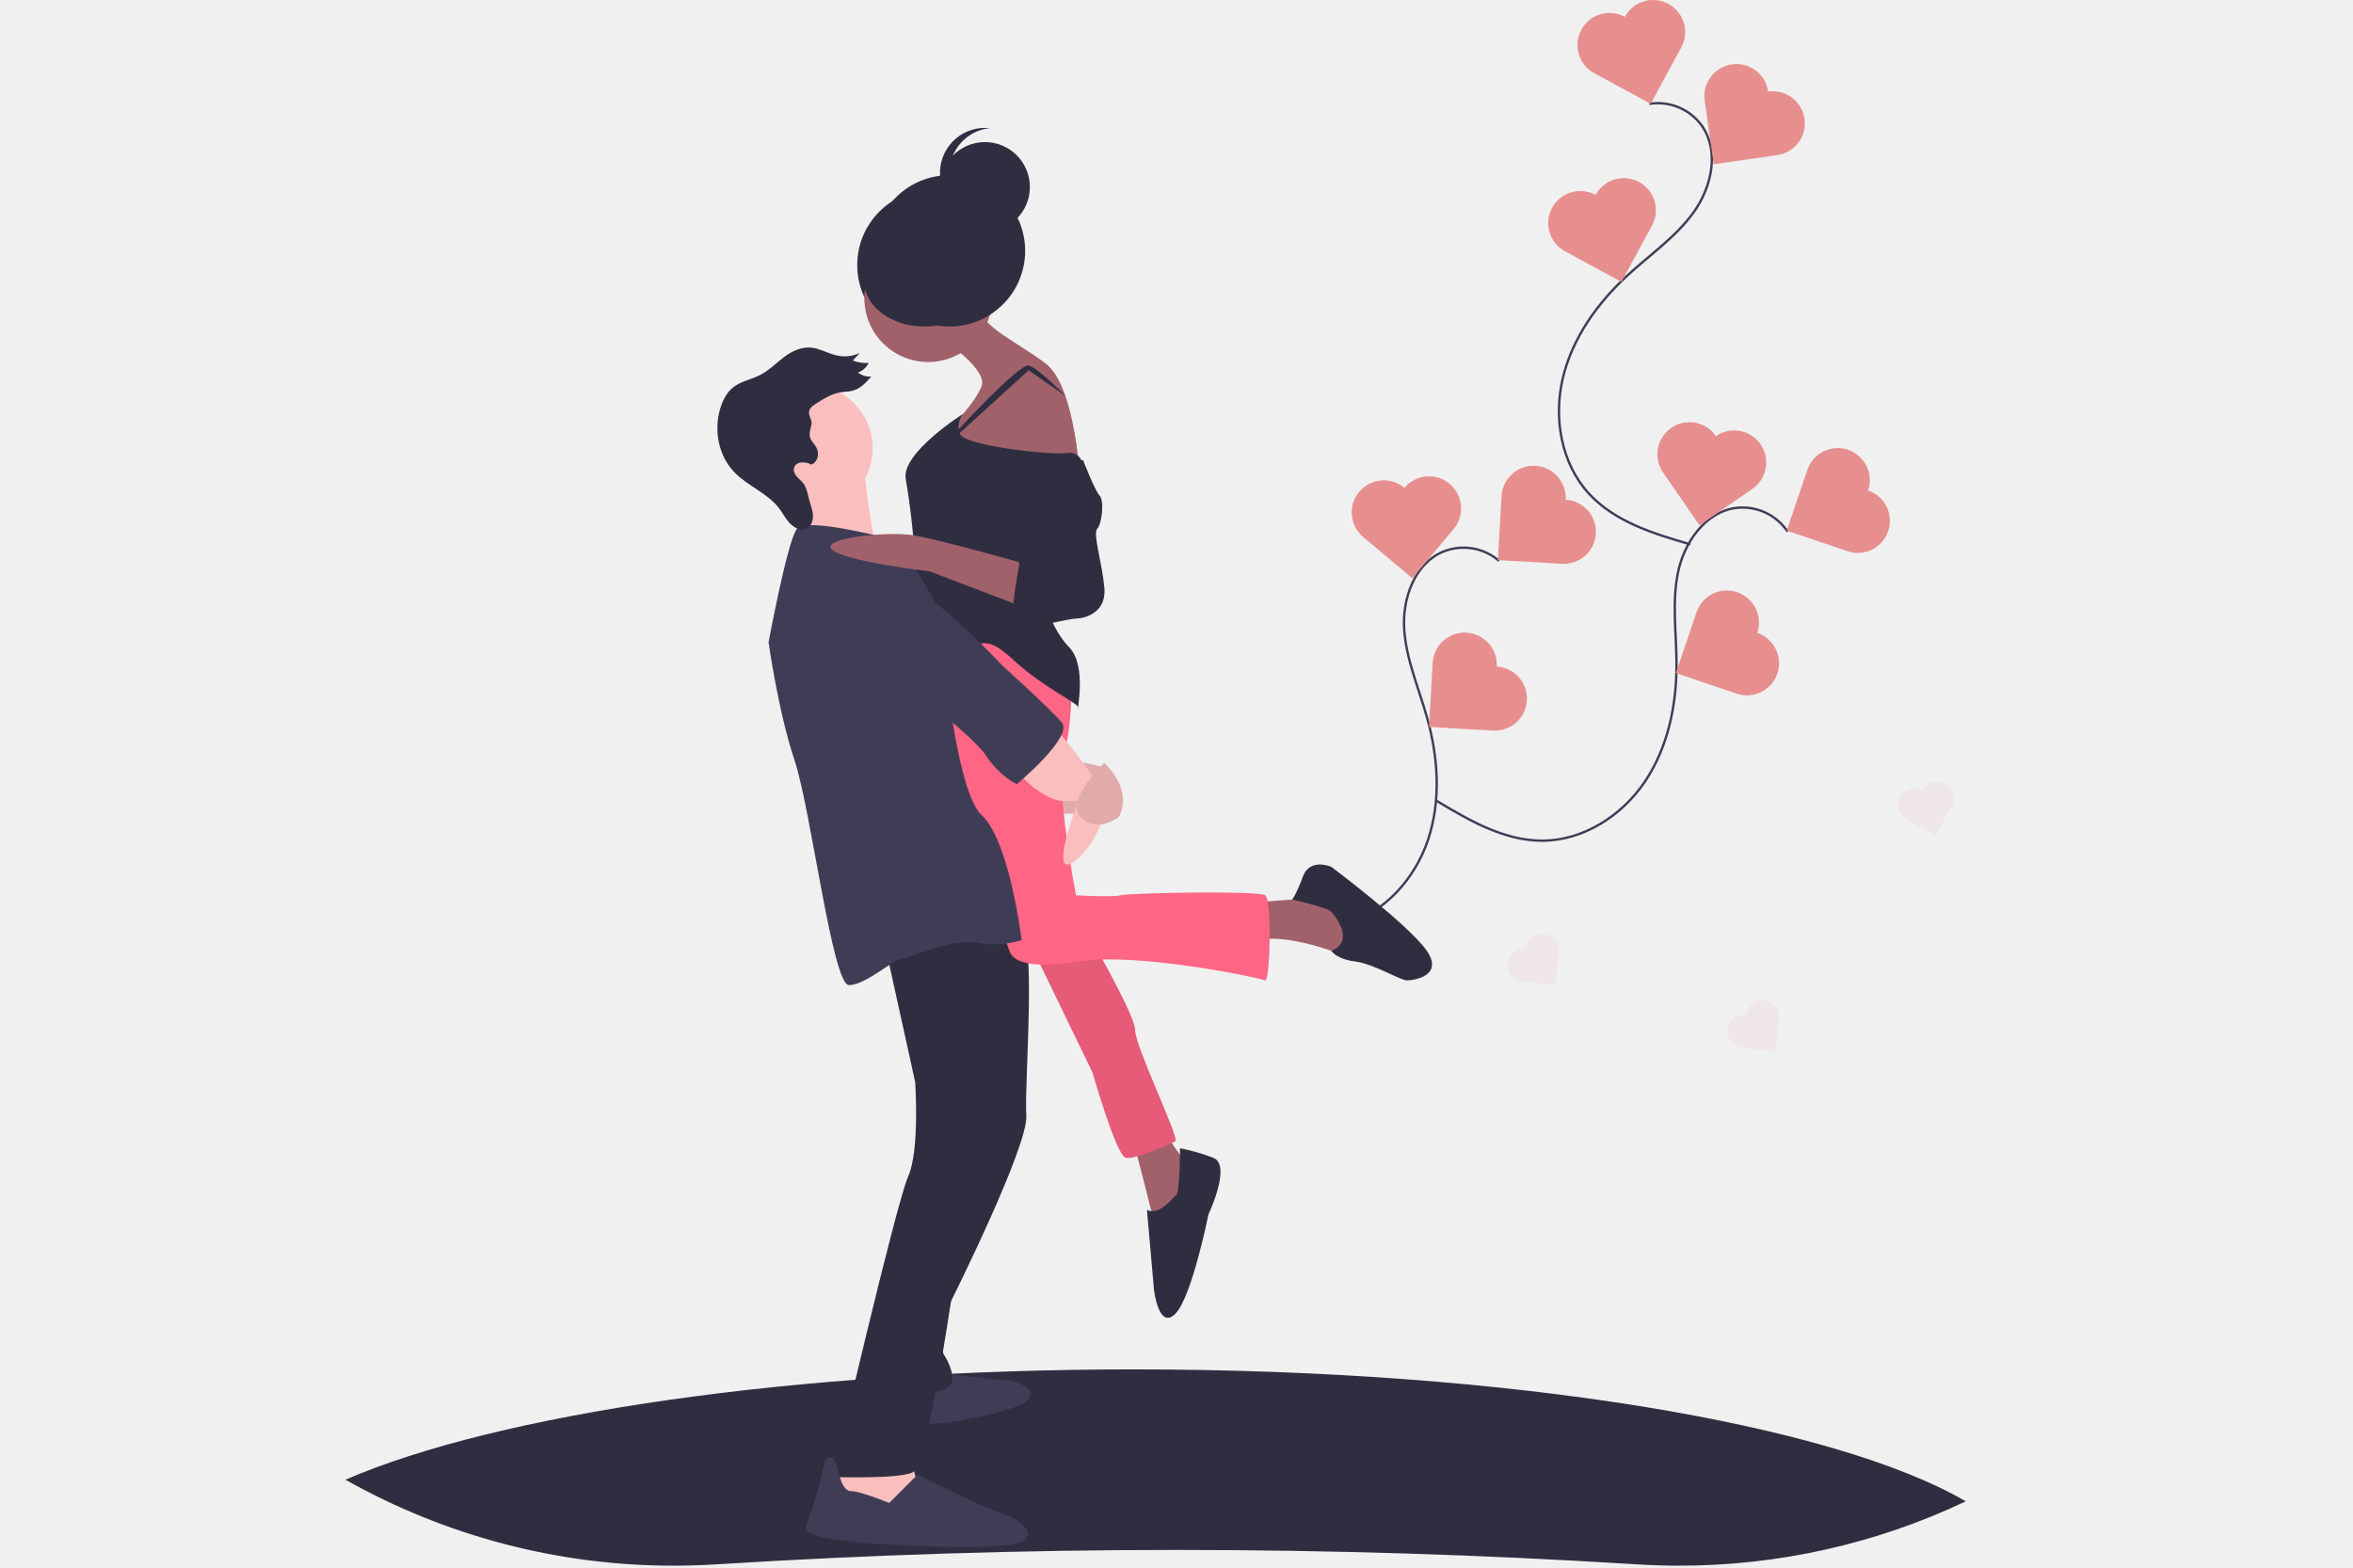
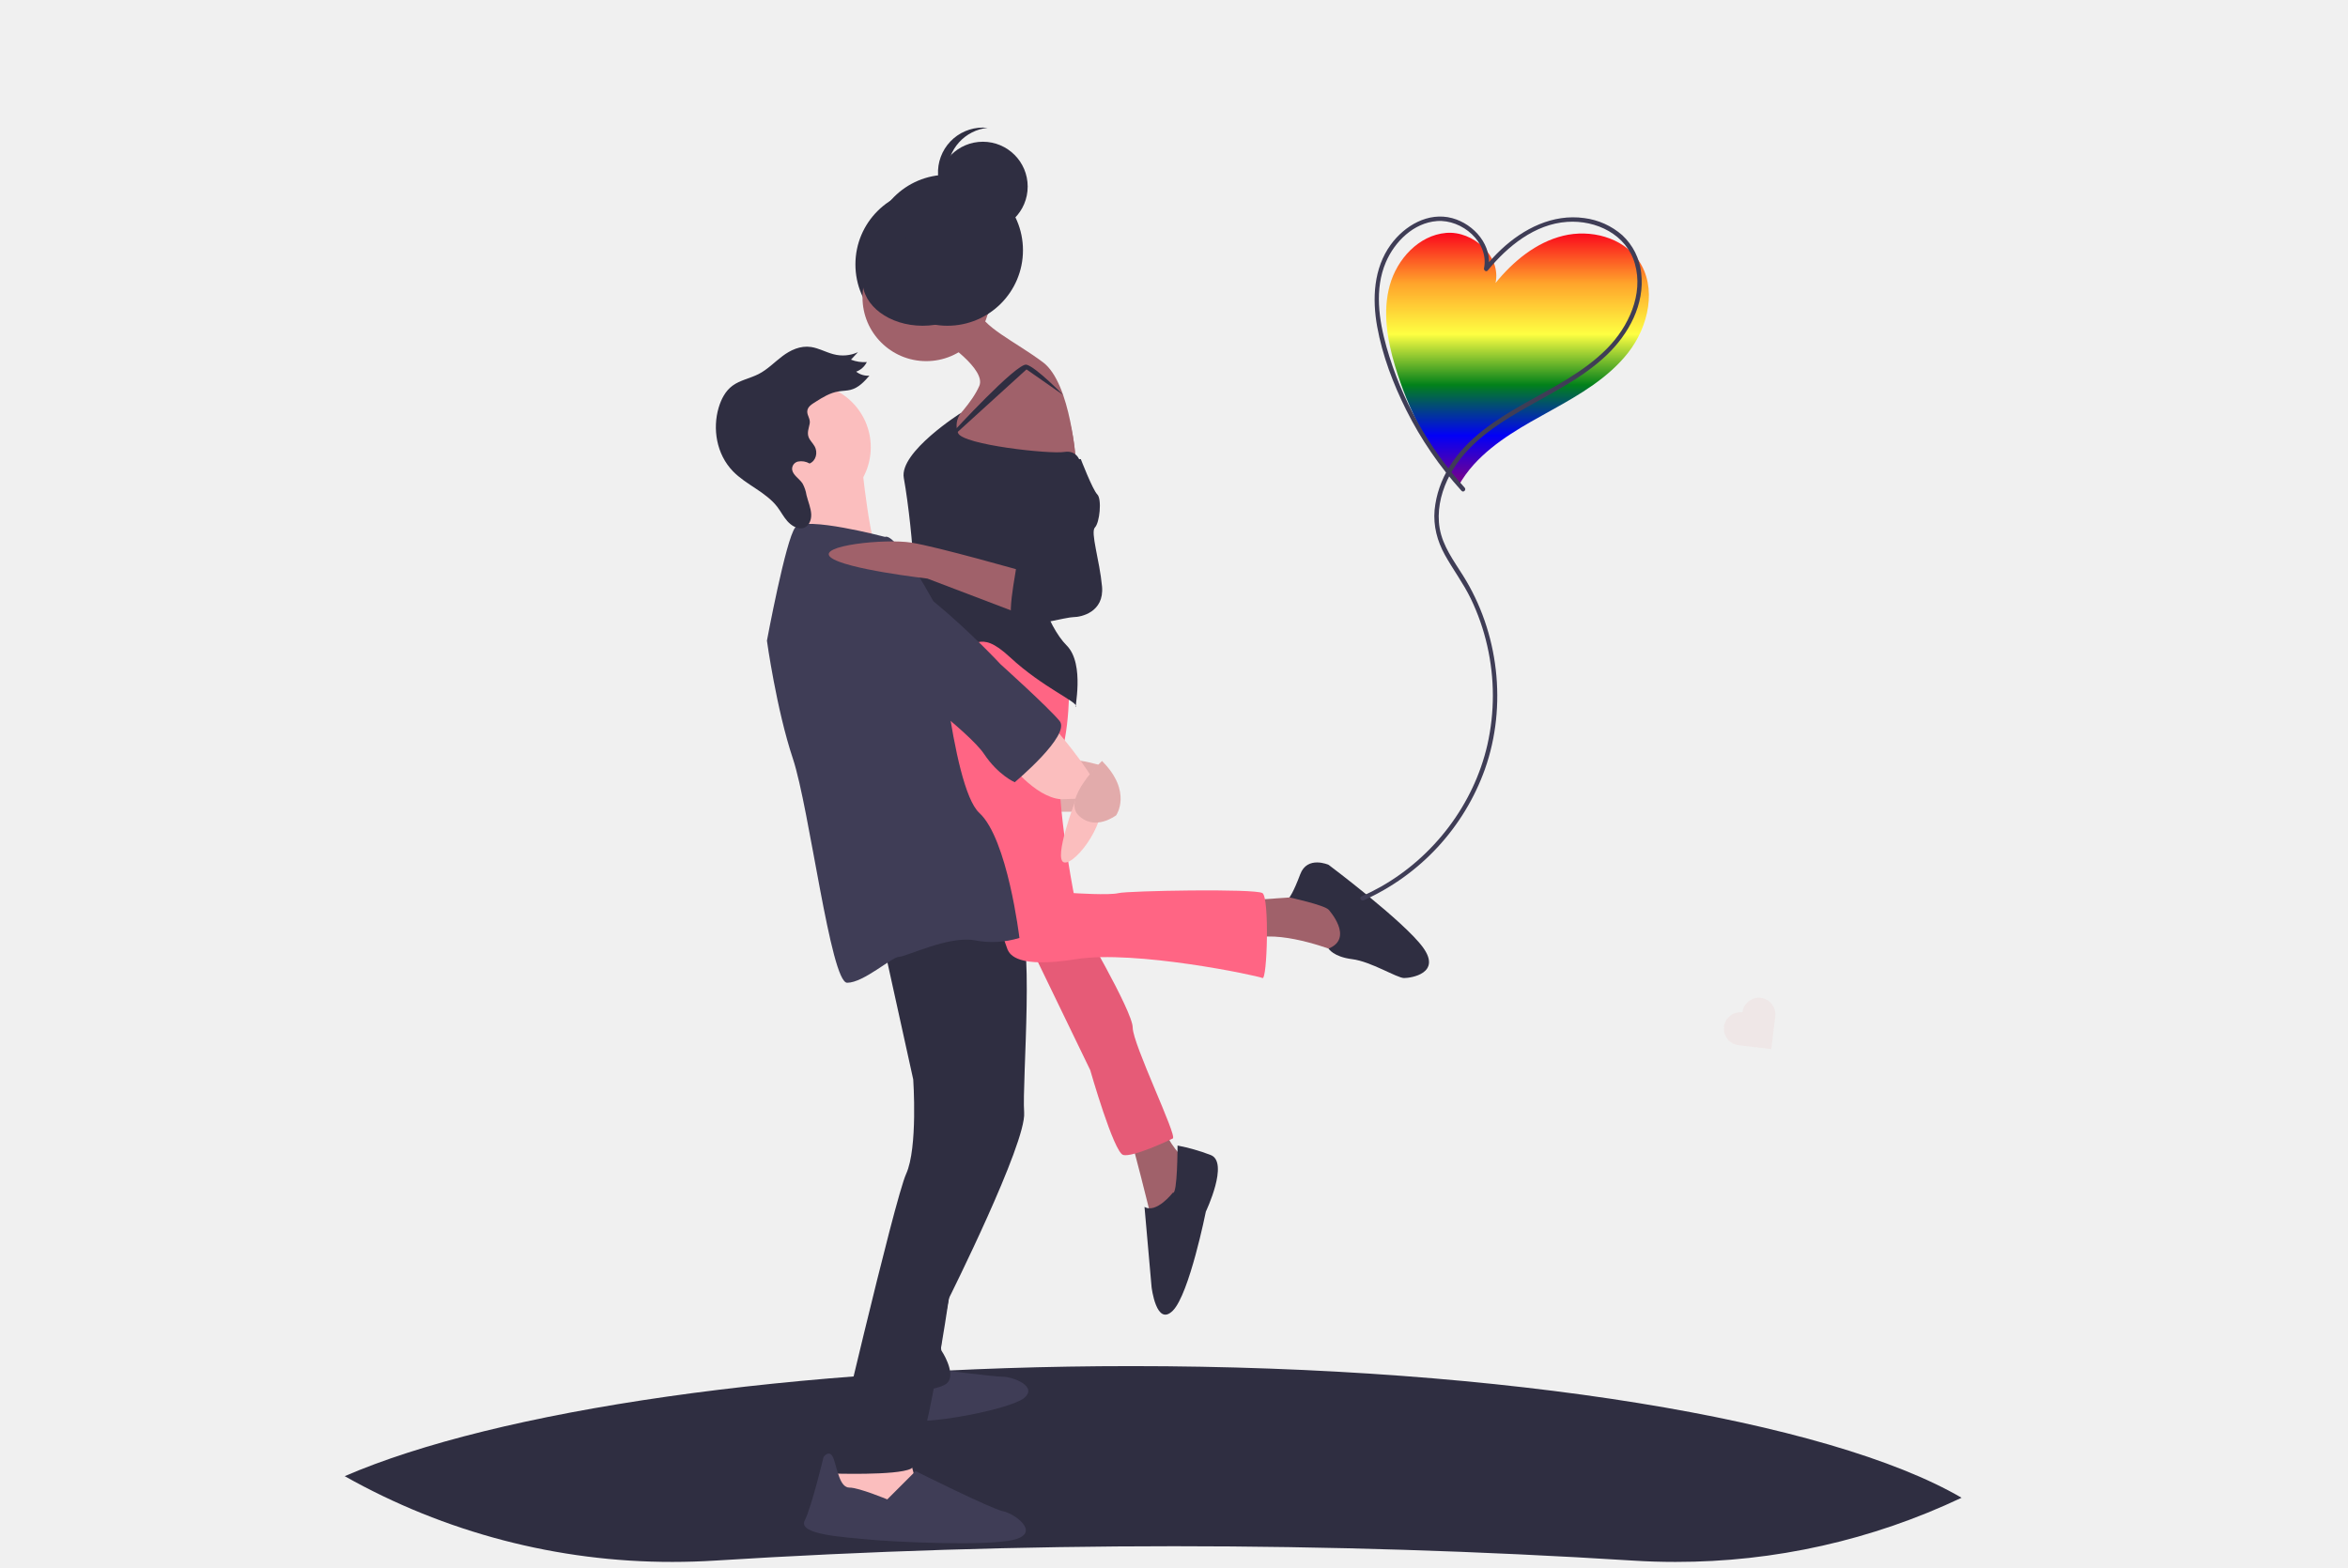
- <svg xmlns="http://www.w3.org/2000/svg" width="995" height="663" viewBox="0 0 995 663" fill="none">
-   <g clip-path="url(#clip0)">
-     <path d="M831.248 634.88C793.355 652.845 751.933 662.137 709.998 662.08C703.968 662.08 697.981 661.894 692.038 661.52C562.471 653.4 432.524 653.4 302.958 661.52C297.018 661.89 291.031 662.077 284.998 662.08C236.33 662.151 188.473 649.629 146.078 625.73C210.208 597.95 335.468 579.08 479.498 579.08C638.838 579.08 775.208 602.17 831.248 634.88Z" fill="#2F2E41" />
-     <path d="M633.875 237.157C630.64 234.372 626.692 232.542 622.475 231.874C618.258 231.206 613.939 231.726 610.001 233.375C598.123 238.556 592.95 253.107 593.781 266.038C594.611 278.97 600 291.1 603.489 303.579C608.177 320.341 609.394 338.508 603.9 355.023C598.407 371.538 585.48 386.092 568.714 390.76C553.151 395.094 536.643 390.749 521.08 386.416" stroke="#3F3D56" stroke-miterlimit="10" />
-     <path d="M662.051 211.319C662.155 209.539 661.907 207.757 661.321 206.073C660.736 204.389 659.824 202.838 658.639 201.506C657.454 200.175 656.017 199.09 654.413 198.314C652.808 197.538 651.066 197.086 649.286 196.983C647.507 196.881 645.724 197.13 644.041 197.716C642.358 198.303 640.806 199.215 639.476 200.401C638.145 201.587 637.061 203.024 636.286 204.629C635.511 206.234 635.06 207.977 634.958 209.756L633.396 236.849L660.488 238.411C662.267 238.514 664.049 238.265 665.732 237.679C667.414 237.093 668.965 236.182 670.296 234.996C671.626 233.811 672.71 232.375 673.486 230.771C674.261 229.167 674.713 227.425 674.816 225.646C674.918 223.868 674.67 222.086 674.084 220.403C673.498 218.72 672.586 217.169 671.401 215.839C670.215 214.509 668.78 213.425 667.175 212.649C665.571 211.873 663.83 211.422 662.051 211.319V211.319Z" fill="#E78F8E" />
-     <path d="M632.918 281.862C633.125 278.269 631.897 274.741 629.503 272.054C627.109 269.367 623.746 267.741 620.153 267.534C616.561 267.327 613.033 268.555 610.346 270.949C607.659 273.343 606.033 276.707 605.826 280.299L604.263 307.392L631.356 308.954C634.947 309.159 638.473 307.93 641.158 305.536C643.843 303.142 645.468 299.78 645.675 296.189C645.882 292.598 644.654 289.071 642.262 286.385C639.87 283.698 636.509 282.071 632.918 281.862V281.862Z" fill="#E78F8E" />
-     <path d="M593.881 206.294C592.515 205.148 590.937 204.282 589.237 203.746C587.537 203.211 585.747 203.015 583.971 203.171C582.196 203.327 580.468 203.832 578.887 204.656C577.306 205.48 575.903 206.607 574.758 207.974C573.614 209.34 572.749 210.919 572.215 212.62C571.68 214.321 571.486 216.11 571.643 217.886C571.801 219.662 572.306 221.389 573.132 222.969C573.957 224.549 575.085 225.951 576.453 227.095L597.254 244.523L614.683 223.722C615.828 222.356 616.694 220.778 617.23 219.078C617.766 217.377 617.961 215.588 617.805 213.812C617.649 212.036 617.144 210.309 616.32 208.728C615.496 207.147 614.369 205.744 613.002 204.599C611.636 203.454 610.057 202.59 608.356 202.055C606.656 201.521 604.866 201.327 603.09 201.484C601.315 201.642 599.587 202.147 598.007 202.973C596.427 203.798 595.025 204.926 593.881 206.294H593.881Z" fill="#E78F8E" />
-     <path d="M755.922 224.806C753.545 221.259 750.228 218.444 746.341 216.677C742.454 214.91 738.152 214.26 733.917 214.801C721.089 216.63 712.227 229.278 709.583 241.963C706.939 254.649 708.901 267.776 708.941 280.734C708.994 298.138 705.328 315.973 695.633 330.428C685.939 344.883 669.603 355.468 652.198 355.501C636.044 355.533 621.289 346.948 607.443 338.626" stroke="#3F3D56" stroke-miterlimit="10" />
-     <path d="M789.962 207.406C790.535 205.719 790.77 203.935 790.653 202.157C790.537 200.379 790.071 198.642 789.283 197.043C788.495 195.445 787.4 194.018 786.06 192.843C784.72 191.668 783.162 190.769 781.475 190.196C779.788 189.623 778.004 189.389 776.226 189.505C774.448 189.622 772.71 190.087 771.112 190.875C769.514 191.663 768.087 192.759 766.912 194.098C765.737 195.438 764.837 196.996 764.265 198.683L755.542 224.381L781.239 233.104C782.926 233.676 784.71 233.911 786.488 233.795C788.266 233.678 790.004 233.213 791.602 232.424C793.2 231.636 794.627 230.541 795.802 229.201C796.977 227.862 797.877 226.304 798.449 224.616C799.022 222.929 799.257 221.146 799.14 219.367C799.024 217.589 798.558 215.852 797.77 214.254C796.982 212.655 795.887 211.228 794.547 210.053C793.207 208.879 791.649 207.979 789.962 207.406V207.406Z" fill="#E78F8E" />
-     <path d="M743.091 267.64C744.248 264.232 744.004 260.505 742.412 257.277C740.82 254.05 738.012 251.587 734.604 250.43C731.196 249.273 727.469 249.517 724.241 251.109C721.014 252.701 718.55 255.509 717.394 258.917L708.671 284.614L734.368 293.337C737.776 294.494 741.504 294.25 744.731 292.658C747.959 291.067 750.422 288.258 751.578 284.85C752.735 281.443 752.491 277.715 750.899 274.487C749.307 271.26 746.499 268.797 743.091 267.64V267.64Z" fill="#E78F8E" />
-     <path d="M725.594 184.404C724.583 182.936 723.292 181.681 721.796 180.712C720.3 179.743 718.627 179.078 716.874 178.755C715.121 178.432 713.321 178.459 711.578 178.832C709.835 179.205 708.182 179.918 706.715 180.93C705.247 181.942 703.994 183.234 703.026 184.73C702.057 186.227 701.394 187.9 701.072 189.654C700.751 191.407 700.778 193.207 701.153 194.95C701.527 196.693 702.241 198.345 703.254 199.811L718.662 222.151L741.001 206.743C743.964 204.7 745.993 201.564 746.643 198.024C747.293 194.485 746.511 190.832 744.467 187.87C742.424 184.907 739.288 182.878 735.748 182.228C732.209 181.578 728.556 182.361 725.594 184.404V184.404Z" fill="#E78F8E" />
-     <path d="M697.444 43.905C701.661 43.24 705.98 43.764 709.917 45.416C713.854 47.069 717.252 49.786 719.731 53.262C727.101 63.92 723.836 79.014 716.321 89.57C708.806 100.126 697.837 107.601 688.299 116.373C675.488 128.154 664.888 142.957 660.861 159.89C656.835 176.823 660.161 196.002 671.956 208.8C682.905 220.679 699.227 225.678 714.738 230.19" stroke="#3F3D56" stroke-miterlimit="10" />
-     <path d="M687.097 7.102C687.946 5.536 689.096 4.152 690.48 3.03C691.864 1.908 693.456 1.07 695.164 0.563C696.873 0.056 698.664 -0.109 700.436 0.076C702.208 0.262 703.927 0.794 705.493 1.644C707.059 2.493 708.443 3.643 709.565 5.027C710.687 6.412 711.525 8.003 712.032 9.712C712.539 11.42 712.705 13.211 712.519 14.983C712.334 16.756 711.801 18.474 710.952 20.04L698.014 43.895L674.159 30.957C672.592 30.108 671.209 28.958 670.087 27.574C668.965 26.19 668.126 24.598 667.619 22.89C667.113 21.181 666.947 19.39 667.133 17.618C667.318 15.846 667.851 14.127 668.7 12.561C669.55 10.995 670.699 9.611 672.084 8.489C673.468 7.367 675.06 6.529 676.768 6.022C678.476 5.515 680.267 5.349 682.04 5.535C683.812 5.72 685.53 6.253 687.097 7.102V7.102Z" fill="#E78F8E" />
-     <path d="M674.717 82.413C675.567 80.847 676.716 79.463 678.1 78.341C679.485 77.219 681.076 76.381 682.785 75.874C684.493 75.367 686.284 75.202 688.057 75.387C689.829 75.573 691.547 76.105 693.113 76.955C694.68 77.804 696.063 78.954 697.185 80.338C698.308 81.723 699.146 83.314 699.653 85.023C700.16 86.731 700.325 88.522 700.14 90.294C699.954 92.067 699.422 93.785 698.572 95.351L685.634 119.206L661.779 106.268C660.213 105.419 658.829 104.269 657.707 102.885C656.585 101.501 655.747 99.909 655.24 98.201C654.733 96.493 654.568 94.701 654.753 92.929C654.938 91.157 655.471 89.438 656.321 87.872C657.17 86.306 658.32 84.922 659.704 83.8C661.088 82.678 662.68 81.84 664.388 81.333C666.097 80.826 667.888 80.66 669.66 80.846C671.432 81.031 673.151 81.564 674.717 82.413L674.717 82.413Z" fill="#E78F8E" />
-     <path d="M747.696 38.727C749.46 38.472 751.258 38.567 752.985 39.007C754.713 39.447 756.337 40.223 757.765 41.29C759.192 42.358 760.395 43.697 761.305 45.23C762.215 46.763 762.814 48.46 763.068 50.225C763.322 51.989 763.225 53.787 762.784 55.514C762.343 57.241 761.566 58.865 760.497 60.291C759.428 61.718 758.089 62.92 756.555 63.829C755.021 64.738 753.323 65.336 751.559 65.588L724.697 69.451L720.835 42.59C720.323 39.027 721.246 35.408 723.403 32.527C725.559 29.646 728.772 27.74 732.334 27.228C735.896 26.715 739.516 27.639 742.397 29.796C745.278 31.952 747.184 35.165 747.696 38.727Z" fill="#E78F8E" />
-     <path d="M465.498 331.08H440.498V344.08H465.498V331.08Z" fill="#FBBEBE" />
-     <path opacity="0.1" d="M465.498 331.08H440.498V344.08H465.498V331.08Z" fill="black" />
-     <path d="M394.498 144.08C412.171 144.08 426.498 129.753 426.498 112.08C426.498 94.407 412.171 80.08 394.498 80.08C376.825 80.08 362.498 94.407 362.498 112.08C362.498 129.753 376.825 144.08 394.498 144.08Z" fill="#2F2E41" />
-     <path d="M466.998 324.58C466.998 324.58 456.998 321.58 454.998 322.58C452.998 323.58 461.998 331.58 461.998 331.58L466.998 324.58Z" fill="#FBBEBE" />
-     <path opacity="0.1" d="M466.998 324.58C466.998 324.58 456.998 321.58 454.998 322.58C452.998 323.58 461.998 331.58 461.998 331.58L466.998 324.58Z" fill="black" />
-     <path d="M397.998 580.58C397.998 580.58 420.998 583.58 424.998 583.58C428.998 583.58 439.998 587.58 433.998 592.58C427.998 597.58 389.998 604.58 384.998 601.58C379.998 598.58 372.998 589.58 377.998 588.58C382.998 587.58 397.998 580.58 397.998 580.58Z" fill="#3F3D56" />
-     <path d="M356.998 617.58L348.998 631.58L358.998 636.58L377.998 640.58L387.998 627.58L383.998 612.58L356.998 617.58Z" fill="#FBBEBE" />
-     <path d="M409.998 514.58C409.998 514.58 396.998 569.58 398.998 572.58C400.998 575.58 404.998 583.58 400.998 586.58C396.998 589.58 380.998 590.58 380.998 590.58L385.998 561.58L392.998 526.58L409.998 514.58Z" fill="#2F2E41" />
-     <path d="M373.998 398.58L386.998 457.58C386.998 457.58 388.998 486.58 383.998 497.58C378.998 508.58 351.998 624.58 351.998 624.58C351.998 624.58 379.998 625.58 385.998 622.58C391.998 619.58 402.117 550.315 402.117 550.315C402.117 550.315 434.998 484.58 433.998 471.58C432.998 458.58 438.966 392.543 430.482 387.562C421.998 382.58 373.998 398.58 373.998 398.58Z" fill="#2F2E41" />
-     <path d="M375.998 635.58L387.998 623.58C387.998 623.58 419.998 639.58 424.998 640.58C429.998 641.58 440.998 649.58 429.998 652.58C418.998 655.58 377.998 653.58 367.998 652.58C357.998 651.58 337.998 650.58 340.998 644.58C343.998 638.58 348.998 617.58 348.998 617.58C348.998 617.58 351.761 613.759 353.379 618.67C354.998 623.58 355.998 630.58 359.998 630.58C363.998 630.58 375.998 635.58 375.998 635.58Z" fill="#3F3D56" />
-     <path d="M529.998 381.58L557.998 379.58L576.998 389.58L574.998 401.58L566.998 403.58C566.998 403.58 544.998 394.58 531.998 397.58C518.998 400.58 529.998 381.58 529.998 381.58Z" fill="#A0616A" />
-     <path d="M562.998 385.58C562.998 385.58 573.998 397.612 562.998 402.096C562.998 402.096 564.998 405.58 572.998 406.58C580.998 407.58 591.998 414.58 594.998 414.58C597.998 414.58 610.998 412.58 602.998 401.58C594.998 390.58 562.998 366.58 562.998 366.58C562.998 366.58 553.998 362.58 550.998 370.58C547.998 378.58 546.415 380.408 546.415 380.408C546.415 380.408 560.998 383.58 562.998 385.58Z" fill="#2F2E41" />
-     <path d="M478.998 481.58C478.998 481.58 487.998 515.58 487.998 517.58C487.998 519.58 499.998 509.58 499.998 509.58L501.998 491.58C501.998 491.58 493.998 483.58 493.998 478.58C493.998 473.58 478.998 481.58 478.998 481.58Z" fill="#A0616A" />
-     <path d="M496.998 505.58C496.998 505.58 489.998 514.58 484.998 511.58L487.998 545.58C487.998 545.58 489.998 562.58 496.998 555.58C503.998 548.58 510.998 513.58 510.998 513.58C510.998 513.58 520.998 492.58 512.998 489.58C508.457 487.841 503.772 486.502 498.998 485.58C498.998 485.58 498.998 506.58 496.998 505.58Z" fill="#2F2E41" />
-     <path d="M431.998 391.58L461.998 453.58C461.998 453.58 471.998 488.58 475.998 489.58C479.998 490.58 494.998 483.58 496.998 482.58C498.998 481.58 479.998 442.58 479.998 435.58C479.998 428.58 456.998 389.58 456.998 389.58L431.998 391.58Z" fill="#FF6584" />
-     <path opacity="0.1" d="M431.998 391.58L461.998 453.58C461.998 453.58 471.998 488.58 475.998 489.58C479.998 490.58 494.998 483.58 496.998 482.58C498.998 481.58 479.998 442.58 479.998 435.58C479.998 428.58 456.998 389.58 456.998 389.58L431.998 391.58Z" fill="black" />
-     <path d="M452.998 283.58C452.998 283.58 453.998 304.58 449.998 318.58C445.998 332.58 454.998 378.58 454.998 378.58C454.998 378.58 469.998 379.58 473.998 378.58C477.998 377.58 531.998 376.58 534.998 378.58C537.998 380.58 536.998 415.58 534.998 414.58C532.998 413.58 480.998 402.58 455.998 406.58C430.998 410.58 427.998 404.58 426.998 402.58C425.998 400.58 408.998 346.58 408.998 346.58L402.998 320.58L394.998 292.58L399.998 265.58L452.998 283.58Z" fill="#FF6584" />
-     <path d="M392.498 153.08C407.409 153.08 419.498 140.992 419.498 126.08C419.498 111.169 407.409 99.08 392.498 99.08C377.586 99.08 365.498 111.169 365.498 126.08C365.498 140.992 377.586 153.08 392.498 153.08Z" fill="#A0616A" />
-     <path d="M341.998 216.58C356.909 216.58 368.998 204.492 368.998 189.58C368.998 174.669 356.909 162.58 341.998 162.58C327.086 162.58 314.998 174.669 314.998 189.58C314.998 204.492 327.086 216.58 341.998 216.58Z" fill="#FBBEBE" />
-     <path d="M399.998 144.58C399.998 144.58 417.998 156.58 414.998 163.58C411.998 170.58 403.998 178.58 403.998 178.58L402.998 189.58L417.998 194.58L455.998 196.58C455.998 196.58 453.998 162.58 441.998 153.58C429.998 144.58 415.998 138.58 413.998 130.58C411.998 122.58 399.998 144.58 399.998 144.58Z" fill="#A0616A" />
-     <path d="M449.614 169.246C443.069 157.02 424.657 158.506 420.841 171.837C420.34 173.452 420.185 175.153 420.384 176.832C420.583 178.51 421.133 180.128 421.998 181.58C428.998 193.58 433.998 202.58 433.998 202.58L455.998 200.58C455.998 200.58 456.43 181.98 449.614 169.246Z" fill="#A0616A" />
-     <path d="M407.284 174.994C407.284 174.994 380.998 191.58 382.998 202.58C384.998 213.58 386.998 232.58 386.998 239.58C386.998 246.58 393.998 268.58 403.998 272.58C413.998 276.58 413.998 265.58 427.998 278.58C441.998 291.58 456.998 297.58 455.998 299.58C454.998 301.58 459.998 281.58 451.998 273.58C443.998 265.58 434.998 242.58 442.998 232.58C450.998 222.58 457.998 196.58 457.998 196.58C457.998 196.58 456.998 190.58 450.998 191.58C444.998 192.58 407.998 188.58 405.998 183.58C405.414 182.167 405.226 180.621 405.453 179.109C405.679 177.597 406.312 176.175 407.284 174.994V174.994Z" fill="#2F2E41" />
-     <path d="M403.553 183.474C403.553 183.474 430.998 153.58 434.998 154.58C438.998 155.58 450.517 167.414 450.517 167.414L434.998 156.58L403.553 185.159L403.553 183.474Z" fill="#2F2E41" />
-     <path d="M364.998 194.58C364.998 194.58 368.754 235.026 373.876 238.803C378.998 242.58 334.998 241.58 334.998 241.58C334.998 241.58 344.998 210.58 338.998 206.58C332.998 202.58 364.998 194.58 364.998 194.58Z" fill="#FBBEBE" />
-     <path d="M374.998 227.58C374.998 227.58 340.998 218.58 336.998 223.58C332.998 228.58 324.998 271.58 324.998 271.58C324.998 271.58 328.998 300.58 335.998 321.58C342.998 342.58 351.998 416.58 358.998 416.58C365.998 416.58 377.998 405.58 380.998 405.58C383.998 405.58 401.998 396.58 412.998 398.58C419.316 399.823 425.844 399.48 431.998 397.58C431.998 397.58 426.998 355.58 414.998 344.58C402.998 333.58 396.998 257.58 396.998 257.58C396.998 257.58 379.998 225.58 374.998 227.58Z" fill="#3F3D56" />
-     <path d="M426.998 322.58C426.998 322.58 438.368 338.013 449.683 338.797L455.998 338.58C455.998 338.58 445.998 364.58 450.998 365.58C455.998 366.58 470.998 346.58 465.998 335.58C460.998 324.58 445.998 307.58 445.998 307.58L426.998 322.58Z" fill="#FBBEBE" />
-     <path d="M466.998 322.58C466.998 322.58 449.998 338.58 456.998 345.58C463.998 352.58 472.998 345.58 472.998 345.58C472.998 345.58 479.998 335.58 466.998 322.58Z" fill="#FBBEBE" />
-     <path opacity="0.1" d="M466.998 322.58C466.998 322.58 449.998 338.58 456.998 345.58C463.998 352.58 472.998 345.58 472.998 345.58C472.998 345.58 479.998 335.58 466.998 322.58Z" fill="black" />
-     <path d="M401.498 138.08C419.171 138.08 433.498 123.753 433.498 106.08C433.498 88.407 419.171 74.08 401.498 74.08C383.825 74.08 369.498 88.407 369.498 106.08C369.498 123.753 383.825 138.08 401.498 138.08Z" fill="#2F2E41" />
-     <path d="M416.498 98.08C426.991 98.08 435.498 89.574 435.498 79.08C435.498 68.587 426.991 60.08 416.498 60.08C406.004 60.08 397.498 68.587 397.498 79.08C397.498 89.574 406.004 98.08 416.498 98.08Z" fill="#2F2E41" />
-     <path d="M401.498 73.08C401.498 68.388 403.235 63.861 406.374 60.373C409.513 56.885 413.831 54.681 418.498 54.187C417.833 54.117 417.166 54.081 416.498 54.08C413.917 54.079 411.363 54.603 408.992 55.62C406.621 56.638 404.482 58.128 402.705 60C400.929 61.871 399.552 64.085 398.659 66.506C397.767 68.927 397.376 71.505 397.512 74.082C397.648 76.658 398.308 79.181 399.45 81.494C400.593 83.808 402.195 85.864 404.159 87.539C406.122 89.213 408.407 90.469 410.872 91.232C413.337 91.994 415.932 92.247 418.498 91.973C413.831 91.479 409.513 89.276 406.374 85.787C403.235 82.299 401.498 77.773 401.498 73.08V73.08Z" fill="#2F2E41" />
-     <path d="M390.998 138.08C405.081 138.08 416.498 129.574 416.498 119.08C416.498 108.587 405.081 100.08 390.998 100.08C376.914 100.08 365.498 108.587 365.498 119.08C365.498 129.574 376.914 138.08 390.998 138.08Z" fill="#2F2E41" />
-     <path d="M343.124 179.556C342.773 181.433 341.94 183.319 342.644 185.252C343.165 186.684 344.435 187.819 345.197 189.176C346.732 191.906 345.715 195.402 343.075 196.471C341.59 195.614 339.847 195.319 338.163 195.64C337.396 195.813 336.719 196.262 336.262 196.901C335.805 197.541 335.6 198.326 335.685 199.108C336.037 201.417 338.728 202.896 340.097 204.956C340.938 206.499 341.504 208.178 341.769 209.915C342.443 212.612 343.628 215.289 343.765 217.987C343.902 220.684 342.59 223.535 339.913 223.922C337.663 224.246 335.243 222.721 333.615 220.869C331.987 219.017 330.889 216.82 329.398 214.87C324.553 208.535 316.271 205.582 310.664 199.833C303.478 192.466 301.956 181.554 304.527 172.855C305.606 169.202 307.393 165.71 310.428 163.481C313.614 161.142 317.868 160.394 321.436 158.575C325.251 156.63 328.177 153.519 331.552 150.979C334.926 148.439 339.106 146.403 343.711 147.088C346.923 147.565 349.97 149.314 353.157 150.139C356.623 151.086 360.311 150.782 363.574 149.28L360.612 152.458C362.744 153.303 365.039 153.651 367.325 153.476C366.404 155.362 364.79 156.82 362.819 157.545C364.414 158.792 366.417 159.396 368.435 159.238C366.237 161.749 363.876 164.362 360.489 165.237C358.83 165.666 357.023 165.645 355.311 165.925C351.661 166.522 348.587 168.449 345.607 170.34C344.042 171.333 342.074 172.459 342.085 174.52C342.094 176.237 343.482 177.638 343.124 179.556Z" fill="#2F2E41" />
-     <path d="M354.998 237.58C354.998 237.58 345.998 270.58 361.998 277.58C377.998 284.58 410.998 310.58 416.998 319.58C422.998 328.58 429.998 331.58 429.998 331.58C429.998 331.58 453.998 311.58 448.998 305.58C443.998 299.58 423.998 281.58 423.998 281.58C423.998 281.58 372.998 226.58 354.998 237.58Z" fill="#3F3D56" />
-     <path d="M433.998 238.58C433.998 238.58 397.259 228.078 386.128 226.329C374.998 224.58 345.998 227.58 351.998 232.58C357.998 237.58 392.998 241.58 392.998 241.58L434.998 257.58L433.998 238.58Z" fill="#A0616A" />
-     <path d="M433.998 197.58C433.998 197.58 436.998 217.58 436.998 224.58C436.998 231.58 441.998 237.58 437.998 237.58C433.998 237.58 430.998 233.58 430.998 237.58C430.998 241.58 424.998 265.58 430.998 265.58C436.998 265.58 451.998 261.58 454.998 261.58C457.998 261.58 467.998 259.58 466.998 248.58C465.998 237.58 461.998 225.58 463.998 223.58C465.998 221.58 466.998 211.58 464.998 209.58C462.998 207.58 457.998 194.58 457.998 194.58L433.998 197.58Z" fill="#2F2E41" />
-     <g opacity="0.3">
-       <path opacity="0.3" d="M645.367 401.129C643.522 400.907 641.664 401.428 640.202 402.576C638.741 403.724 637.795 405.406 637.573 407.252C637.352 409.097 637.872 410.955 639.021 412.417C640.169 413.878 641.851 414.824 643.696 415.046L657.613 416.717L659.285 402.8C659.394 401.886 659.323 400.96 659.075 400.073C658.826 399.187 658.406 398.358 657.837 397.635C657.269 396.911 656.563 396.306 655.761 395.855C654.959 395.404 654.075 395.115 653.162 395.006C652.248 394.896 651.321 394.967 650.435 395.216C649.549 395.464 648.72 395.884 647.996 396.453C647.273 397.022 646.668 397.727 646.217 398.529C645.766 399.332 645.477 400.215 645.367 401.129V401.129Z" fill="#E78F8E" />
-     </g>
-     <g opacity="0.3">
-       <path opacity="0.3" d="M813.097 334.252C811.478 333.342 809.564 333.112 807.775 333.612C805.986 334.112 804.469 335.302 803.557 336.92C802.645 338.538 802.412 340.452 802.91 342.241C803.409 344.031 804.597 345.549 806.214 346.463L818.425 353.346L825.308 341.135C825.761 340.333 826.051 339.45 826.163 338.536C826.275 337.622 826.205 336.694 825.958 335.807C825.711 334.92 825.291 334.09 824.723 333.365C824.155 332.64 823.45 332.034 822.648 331.582C821.845 331.129 820.962 330.84 820.047 330.729C819.133 330.619 818.206 330.689 817.319 330.937C816.432 331.185 815.602 331.606 814.878 332.175C814.153 332.743 813.548 333.449 813.097 334.252V334.252Z" fill="#E78F8E" />
-     </g>
-     <g opacity="0.3">
-       <path opacity="0.3" d="M738.367 429.129C737.454 429.019 736.527 429.09 735.641 429.339C734.755 429.587 733.926 430.007 733.202 430.576C732.478 431.144 731.874 431.85 731.423 432.652C730.972 433.455 730.683 434.338 730.573 435.252C730.464 436.165 730.535 437.092 730.783 437.978C731.032 438.864 731.452 439.693 732.021 440.417C732.589 441.14 733.295 441.745 734.097 442.196C734.899 442.647 735.782 442.936 736.696 443.046L750.613 444.717L752.284 430.8C752.506 428.954 751.985 427.096 750.837 425.635C749.689 424.173 748.007 423.227 746.162 423.006C744.316 422.784 742.458 423.305 740.996 424.453C739.535 425.601 738.589 427.283 738.367 429.129Z" fill="#E78F8E" />
-     </g>
+ <svg xmlns="http://www.w3.org/2000/svg" width="542" height="362" viewBox="0 0 542 362" fill="none">
+   <path d="M452.8 345.834C432.159 355.62 409.596 360.681 386.753 360.65C383.468 360.65 380.207 360.549 376.969 360.345C306.391 355.922 235.606 355.922 165.028 360.345C161.793 360.547 158.531 360.648 155.245 360.65C128.734 360.689 102.666 353.868 79.572 340.85C114.505 325.718 182.737 315.439 261.194 315.439C347.99 315.439 422.274 328.016 452.8 345.834Z" fill="#2F2E41" />
+   <path d="M253.568 180.347H239.95V187.429H253.568V180.347Z" fill="#FBBEBE" />
+   <path opacity="0.1" d="M253.568 180.347H239.95V187.429H253.568V180.347Z" fill="black" />
+   <path d="M214.892 78.484C224.519 78.484 232.324 70.68 232.324 61.053C232.324 51.426 224.519 43.621 214.892 43.621C205.265 43.621 197.461 51.426 197.461 61.053C197.461 70.68 205.265 78.484 214.892 78.484Z" fill="#2F2E41" />
+   <path d="M254.385 176.806C254.385 176.806 248.938 175.172 247.848 175.717C246.759 176.262 251.661 180.62 251.661 180.62L254.385 176.806Z" fill="#FBBEBE" />
+   <path opacity="0.1" d="M254.385 176.806C254.385 176.806 248.938 175.172 247.848 175.717C246.759 176.262 251.661 180.62 251.661 180.62L254.385 176.806Z" fill="black" />
+   <path d="M216.799 316.255C216.799 316.255 229.327 317.89 231.506 317.89C233.685 317.89 239.677 320.069 236.409 322.793C233.141 325.517 212.441 329.33 209.718 327.696C206.994 326.061 203.181 321.158 205.904 320.614C208.628 320.069 216.799 316.255 216.799 316.255Z" fill="#3F3D56" />
+   <path d="M194.465 336.41L190.107 344.036L195.555 346.76L205.904 348.938L211.352 341.857L209.173 333.686L194.465 336.41Z" fill="#FBBEBE" />
+   <path d="M223.336 280.304C223.336 280.304 216.254 310.264 217.344 311.898C218.433 313.532 220.612 317.89 218.433 319.525C216.254 321.159 207.539 321.703 207.539 321.703L210.262 305.906L214.075 286.841L223.336 280.304Z" fill="#2F2E41" />
+   <path d="M203.726 217.116L210.807 249.255C210.807 249.255 211.896 265.052 209.173 271.044C206.449 277.036 191.742 340.224 191.742 340.224C191.742 340.224 206.994 340.768 210.262 339.134C213.531 337.5 219.043 299.77 219.043 299.77C219.043 299.77 236.954 263.962 236.409 256.881C235.864 249.799 239.115 213.827 234.494 211.114C229.872 208.4 203.726 217.116 203.726 217.116Z" fill="#2F2E41" />
+   <path d="M204.815 346.215L211.352 339.678C211.352 339.678 228.783 348.394 231.506 348.939C234.23 349.484 240.222 353.842 234.23 355.476C228.238 357.11 205.904 356.021 200.457 355.476C195.01 354.931 184.115 354.386 185.75 351.118C187.384 347.849 190.107 336.41 190.107 336.41C190.107 336.41 191.613 334.328 192.494 337.004C193.376 339.678 193.921 343.492 196.099 343.492C198.278 343.492 204.815 346.215 204.815 346.215Z" fill="#3F3D56" />
+   <path d="M288.702 207.856L303.955 206.766L314.305 212.213L313.215 218.75L308.857 219.84C308.857 219.84 296.873 214.937 289.792 216.571C282.71 218.205 288.702 207.856 288.702 207.856Z" fill="#A0616A" />
+   <path d="M306.678 210.035C306.678 210.035 312.67 216.589 306.678 219.031C306.678 219.031 307.768 220.929 312.125 221.474C316.483 222.019 322.475 225.832 324.109 225.832C325.743 225.832 332.825 224.742 328.467 218.75C324.109 212.758 306.678 199.685 306.678 199.685C306.678 199.685 301.776 197.506 300.142 201.864C298.507 206.221 297.645 207.217 297.645 207.217C297.645 207.217 305.589 208.945 306.678 210.035Z" fill="#2F2E41" />
+   <path d="M260.922 262.328C260.922 262.328 265.824 280.849 265.824 281.938C265.824 283.028 272.361 277.58 272.361 277.58L273.45 267.775C273.45 267.775 269.092 263.418 269.092 260.694C269.092 257.97 260.922 262.328 260.922 262.328Z" fill="#A0616A" />
+   <path d="M270.726 275.401C270.726 275.401 266.913 280.304 264.19 278.67L265.824 297.19C265.824 297.19 266.913 306.451 270.726 302.638C274.54 298.824 278.353 279.759 278.353 279.759C278.353 279.759 283.8 268.32 279.442 266.686C276.968 265.738 274.416 265.009 271.816 264.507C271.816 264.507 271.816 275.946 270.726 275.401Z" fill="#2F2E41" />
+   <path d="M235.319 213.303L251.661 247.076C251.661 247.076 257.108 266.141 259.287 266.686C261.466 267.23 269.637 263.417 270.726 262.873C271.816 262.328 261.466 241.084 261.466 237.271C261.466 233.458 248.937 212.213 248.937 212.213L235.319 213.303Z" fill="#FF6584" />
+   <path opacity="0.1" d="M235.319 213.303L251.661 247.076C251.661 247.076 257.108 266.141 259.287 266.686C261.466 267.23 269.637 263.417 270.726 262.873C271.816 262.328 261.466 241.084 261.466 237.271C261.466 233.458 248.937 212.213 248.937 212.213L235.319 213.303Z" fill="black" />
+   <path d="M246.759 154.473C246.759 154.473 247.303 165.912 245.125 173.538C242.946 181.164 247.848 206.222 247.848 206.222C247.848 206.222 256.019 206.766 258.198 206.222C260.377 205.677 289.792 205.132 291.426 206.222C293.06 207.311 292.515 226.376 291.426 225.832C290.337 225.287 262.011 219.295 248.393 221.474C234.775 223.653 233.141 220.384 232.596 219.295C232.051 218.205 222.791 188.79 222.791 188.79L219.523 174.628L215.165 159.375L217.888 144.668L246.759 154.473Z" fill="#FF6584" />
+   <path d="M213.803 83.386C221.925 83.386 228.511 76.802 228.511 68.679C228.511 60.556 221.925 53.971 213.803 53.971C205.68 53.971 199.095 60.556 199.095 68.679C199.095 76.802 205.68 83.386 213.803 83.386Z" fill="#A0616A" />
+   <path d="M186.294 117.976C194.417 117.976 201.002 111.392 201.002 103.269C201.002 95.147 194.417 88.561 186.294 88.561C178.171 88.561 171.587 95.147 171.587 103.269C171.587 111.392 178.171 117.976 186.294 117.976Z" fill="#FBBEBE" />
+   <path d="M217.888 78.756C217.888 78.756 227.693 85.293 226.059 89.106C224.425 92.919 220.067 97.277 220.067 97.277L219.523 103.269L227.693 105.992L248.393 107.082C248.393 107.082 247.303 88.561 240.767 83.659C234.23 78.756 226.604 75.488 225.514 71.13C224.425 66.772 217.888 78.756 217.888 78.756Z" fill="#A0616A" />
+   <path d="M244.915 92.192C241.35 85.532 231.321 86.342 229.242 93.604C228.969 94.484 228.885 95.41 228.993 96.325C229.101 97.239 229.401 98.12 229.872 98.911C233.685 105.448 236.409 110.35 236.409 110.35L248.393 109.261C248.393 109.261 248.628 99.129 244.915 92.192Z" fill="#A0616A" />
+   <path d="M221.857 95.323C221.857 95.323 207.539 104.358 208.628 110.35C209.717 116.342 210.807 126.692 210.807 130.505C210.807 134.318 214.62 146.302 220.067 148.481C225.514 150.66 225.514 144.668 233.141 151.749C240.767 158.831 248.938 162.099 248.393 163.188C247.848 164.278 250.572 153.383 246.214 149.026C241.856 144.668 236.954 132.139 241.311 126.692C245.669 121.245 249.482 107.082 249.482 107.082C249.482 107.082 248.938 103.813 245.669 104.358C242.401 104.903 222.246 102.724 221.157 100C220.839 99.231 220.736 98.389 220.86 97.565C220.983 96.741 221.328 95.967 221.857 95.323Z" fill="#2F2E41" />
+   <path d="M219.825 99.943C219.825 99.943 234.775 83.659 236.954 84.203C239.133 84.748 245.407 91.194 245.407 91.194L236.954 85.293L219.825 100.861V99.943Z" fill="#2F2E41" />
+   <path d="M198.823 105.992C198.823 105.992 200.869 128.024 203.659 130.082C206.449 132.139 182.481 131.594 182.481 131.594C182.481 131.594 187.929 114.708 184.66 112.529C181.392 110.35 198.823 105.992 198.823 105.992Z" fill="#FBBEBE" />
+   <path d="M204.27 123.968C204.27 123.968 185.75 119.066 183.571 121.789C181.392 124.513 177.034 147.936 177.034 147.936C177.034 147.936 179.213 163.733 183.026 175.172C186.839 186.612 191.742 226.921 195.555 226.921C199.368 226.921 205.904 220.929 207.539 220.929C209.173 220.929 218.978 216.027 224.97 217.116C228.411 217.793 231.967 217.606 235.319 216.571C235.319 216.571 232.596 193.693 226.059 187.701C219.523 181.709 216.254 140.31 216.254 140.31C216.254 140.31 206.994 122.879 204.27 123.968Z" fill="#3F3D56" />
+   <path d="M232.596 175.717C232.596 175.717 238.789 184.124 244.953 184.551L248.393 184.433C248.393 184.433 242.946 198.595 245.669 199.14C248.393 199.685 256.564 188.791 253.84 182.799C251.116 176.807 242.946 167.546 242.946 167.546L232.596 175.717Z" fill="#FBBEBE" />
+   <path d="M254.385 175.717C254.385 175.717 245.124 184.433 248.938 188.246C252.751 192.059 257.653 188.246 257.653 188.246C257.653 188.246 261.466 182.798 254.385 175.717Z" fill="#FBBEBE" />
+   <path opacity="0.1" d="M254.385 175.717C254.385 175.717 245.124 184.433 248.938 188.246C252.751 192.059 257.653 188.246 257.653 188.246C257.653 188.246 261.466 182.798 254.385 175.717Z" fill="black" />
+   <path d="M218.705 75.215C228.332 75.215 236.137 67.411 236.137 57.784C236.137 48.157 228.332 40.353 218.705 40.353C209.079 40.353 201.274 48.157 201.274 57.784C201.274 67.411 209.079 75.215 218.705 75.215Z" fill="#2F2E41" />
+   <path d="M226.876 53.427C232.592 53.427 237.226 48.793 237.226 43.077C237.226 37.361 232.592 32.727 226.876 32.727C221.16 32.727 216.527 37.361 216.527 43.077C216.527 48.793 221.16 53.427 226.876 53.427Z" fill="#2F2E41" />
+   <path d="M218.705 39.809C218.705 37.252 219.652 34.787 221.362 32.886C223.071 30.986 225.424 29.786 227.966 29.517C227.604 29.479 227.24 29.459 226.876 29.459C225.47 29.458 224.079 29.743 222.788 30.298C221.496 30.852 220.331 31.664 219.363 32.683C218.395 33.703 217.645 34.909 217.159 36.227C216.673 37.546 216.46 38.95 216.534 40.354C216.608 41.758 216.968 43.132 217.59 44.392C218.212 45.652 219.085 46.772 220.155 47.684C221.224 48.596 222.469 49.281 223.812 49.696C225.154 50.111 226.568 50.249 227.966 50.1C225.424 49.831 223.071 48.631 221.362 46.73C219.652 44.83 218.705 42.365 218.705 39.809Z" fill="#2F2E41" />
+   <path d="M212.986 75.215C220.657 75.215 226.876 70.582 226.876 64.866C226.876 59.15 220.657 54.516 212.986 54.516C205.314 54.516 199.095 59.15 199.095 64.866C199.095 70.582 205.314 75.215 212.986 75.215Z" fill="#2F2E41" />
+   <path d="M186.908 97.808C186.717 98.831 186.263 99.858 186.646 100.911C186.93 101.691 187.622 102.309 188.037 103.049C188.873 104.536 188.319 106.44 186.881 107.022C186.072 106.555 185.123 106.395 184.205 106.57C183.788 106.664 183.419 106.908 183.17 107.256C182.921 107.605 182.809 108.033 182.856 108.459C183.047 109.716 184.513 110.522 185.259 111.644C185.717 112.485 186.025 113.399 186.17 114.345C186.537 115.815 187.182 117.273 187.257 118.742C187.332 120.212 186.617 121.765 185.159 121.975C183.933 122.152 182.615 121.321 181.728 120.312C180.841 119.304 180.243 118.107 179.431 117.045C176.792 113.594 172.28 111.985 169.226 108.854C165.312 104.841 164.483 98.897 165.883 94.158C166.471 92.168 167.444 90.266 169.097 89.052C170.833 87.778 173.15 87.37 175.094 86.379C177.172 85.32 178.766 83.625 180.604 82.242C182.442 80.858 184.719 79.749 187.228 80.122C188.977 80.382 190.637 81.335 192.373 81.784C194.261 82.3 196.27 82.135 198.047 81.316L196.434 83.047C197.595 83.508 198.845 83.697 200.091 83.602C199.589 84.629 198.71 85.424 197.636 85.819C198.505 86.498 199.596 86.827 200.695 86.741C199.498 88.109 198.212 89.532 196.367 90.008C195.463 90.242 194.479 90.231 193.546 90.383C191.558 90.708 189.884 91.758 188.26 92.788C187.408 93.329 186.336 93.942 186.342 95.065C186.347 96 187.103 96.763 186.908 97.808Z" fill="#2F2E41" />
+   <path d="M193.376 129.415C193.376 129.415 188.473 147.391 197.189 151.204C205.904 155.017 223.88 169.18 227.149 174.083C230.417 178.985 234.23 180.62 234.23 180.62C234.23 180.62 247.303 169.725 244.58 166.457C241.856 163.188 230.962 153.383 230.962 153.383C230.962 153.383 203.181 123.423 193.376 129.415Z" fill="#3F3D56" />
+   <path d="M236.409 131.96C236.409 131.96 216.396 126.24 210.333 125.287C204.27 124.334 188.473 125.968 191.742 128.692C195.01 131.416 214.075 133.594 214.075 133.594L236.954 142.31L236.409 131.96Z" fill="#A0616A" />
+   <path d="M236.409 107.627C236.409 107.627 238.043 118.521 238.043 122.334C238.043 126.147 240.767 129.416 238.588 129.416C236.409 129.416 234.775 127.237 234.775 129.416C234.775 131.594 231.507 144.668 234.775 144.668C238.043 144.668 246.214 142.489 247.848 142.489C249.482 142.489 254.929 141.399 254.385 135.407C253.84 129.416 251.661 122.879 252.751 121.789C253.84 120.7 254.385 115.253 253.295 114.163C252.206 113.074 249.482 105.992 249.482 105.992L236.409 107.627Z" fill="#2F2E41" />
+   <g opacity="0.3">
+     <path opacity="0.3" d="M402.206 233.757C401.709 233.697 401.204 233.735 400.721 233.871C400.238 234.006 399.787 234.235 399.392 234.545C398.998 234.854 398.669 235.239 398.423 235.676C398.178 236.113 398.02 236.594 397.96 237.092C397.901 237.589 397.94 238.094 398.075 238.577C398.21 239.06 398.439 239.511 398.749 239.906C399.058 240.299 399.443 240.629 399.88 240.875C400.317 241.12 400.798 241.278 401.296 241.338L408.876 242.248L409.787 234.667C409.908 233.661 409.624 232.649 408.998 231.853C408.373 231.057 407.457 230.542 406.452 230.421C405.446 230.3 404.434 230.584 403.638 231.21C402.842 231.835 402.327 232.751 402.206 233.757Z" fill="#E78F8E" />
  </g>
+   <path d="M358.272 94.648C364.713 91.078 371.257 87.252 375.809 81.462C380.563 75.415 382.592 66.371 378.186 60.065C374.486 54.769 367.116 52.907 360.839 54.437C354.562 55.968 349.307 60.329 345.225 65.338C346.561 59.181 340.068 53.237 333.792 53.782C327.516 54.327 322.481 59.813 320.805 65.885C319.129 71.958 320.219 78.457 322.018 84.494C325.045 94.618 329.993 104.064 336.591 112.317C337.603 110.484 338.826 108.775 340.235 107.226C345.189 101.777 351.83 98.219 358.272 94.648Z" fill="url(#paint0_linear)" />
+   <path d="M338.1 112.61C329.669 103.315 323.495 92.203 320.056 80.135C318.288 73.866 317.253 66.739 319.902 60.554C321.951 55.77 326.317 51.442 331.73 51.042C337.442 50.619 343.784 55.908 342.56 61.957C342.469 62.409 343.064 62.886 343.416 62.456C347.988 56.875 354.273 51.734 361.763 51.23C368.434 50.781 375.442 54.115 377.385 60.892C379.409 67.95 375.917 75.418 371.027 80.409C365.602 85.946 358.54 89.4 351.875 93.171C345.317 96.881 338.646 101.165 334.613 107.724C332.696 110.757 331.512 114.195 331.153 117.765C330.837 121.45 331.758 124.934 333.542 128.148C335.437 131.561 337.781 134.672 339.492 138.197C341.175 141.68 342.455 145.344 343.307 149.117C345.029 156.638 345.04 164.45 343.34 171.976C340.196 185.693 331.021 197.765 318.811 204.71C317.336 205.547 315.819 206.31 314.267 206.995C313.666 207.261 314.186 208.143 314.784 207.879C321.252 204.976 327.066 200.796 331.878 195.59C336.689 190.383 340.399 184.258 342.784 177.581C347.949 162.917 345.969 146.02 337.705 132.874C335.542 129.434 333.044 126.097 332.332 121.998C331.679 118.242 332.483 114.324 334.069 110.897C337.465 103.559 344.198 98.789 350.998 94.852C357.796 90.916 365.058 87.507 370.82 82.048C375.948 77.188 379.732 70.254 378.844 62.989C378.477 59.67 376.932 56.592 374.488 54.315C372.025 52.148 368.969 50.77 365.715 50.357C358.454 49.334 351.649 52.778 346.474 57.648C345.127 58.926 343.863 60.29 342.692 61.731L343.548 62.23C344.652 56.77 340.312 51.754 335.23 50.373C329.704 48.871 324.225 52.102 321.041 56.482C317.063 61.953 316.738 68.969 317.901 75.42C319.107 82.112 321.604 88.663 324.637 94.73C328.018 101.481 332.304 107.74 337.375 113.334C337.819 113.824 338.541 113.098 338.099 112.61L338.1 112.61Z" fill="#3F3D56" />
  <defs>
-     <clipPath id="clip0">
-       <rect width="994.995" height="662.08" fill="white" />
-     </clipPath>
+     <linearGradient id="paint0_linear" x1="350.299" y1="112.317" x2="350.299" y2="53.747" gradientUnits="userSpaceOnUse">
+       <stop stop-color="#86007F" />
+       <stop offset="0.2" stop-color="#0200F7" />
+       <stop offset="0.4" stop-color="#02811A" />
+       <stop offset="0.6" stop-color="#FEFF42" />
+       <stop offset="0.8" stop-color="#FFA42B" />
+       <stop offset="1" stop-color="#FA061C" />
+     </linearGradient>
  </defs>
</svg>
